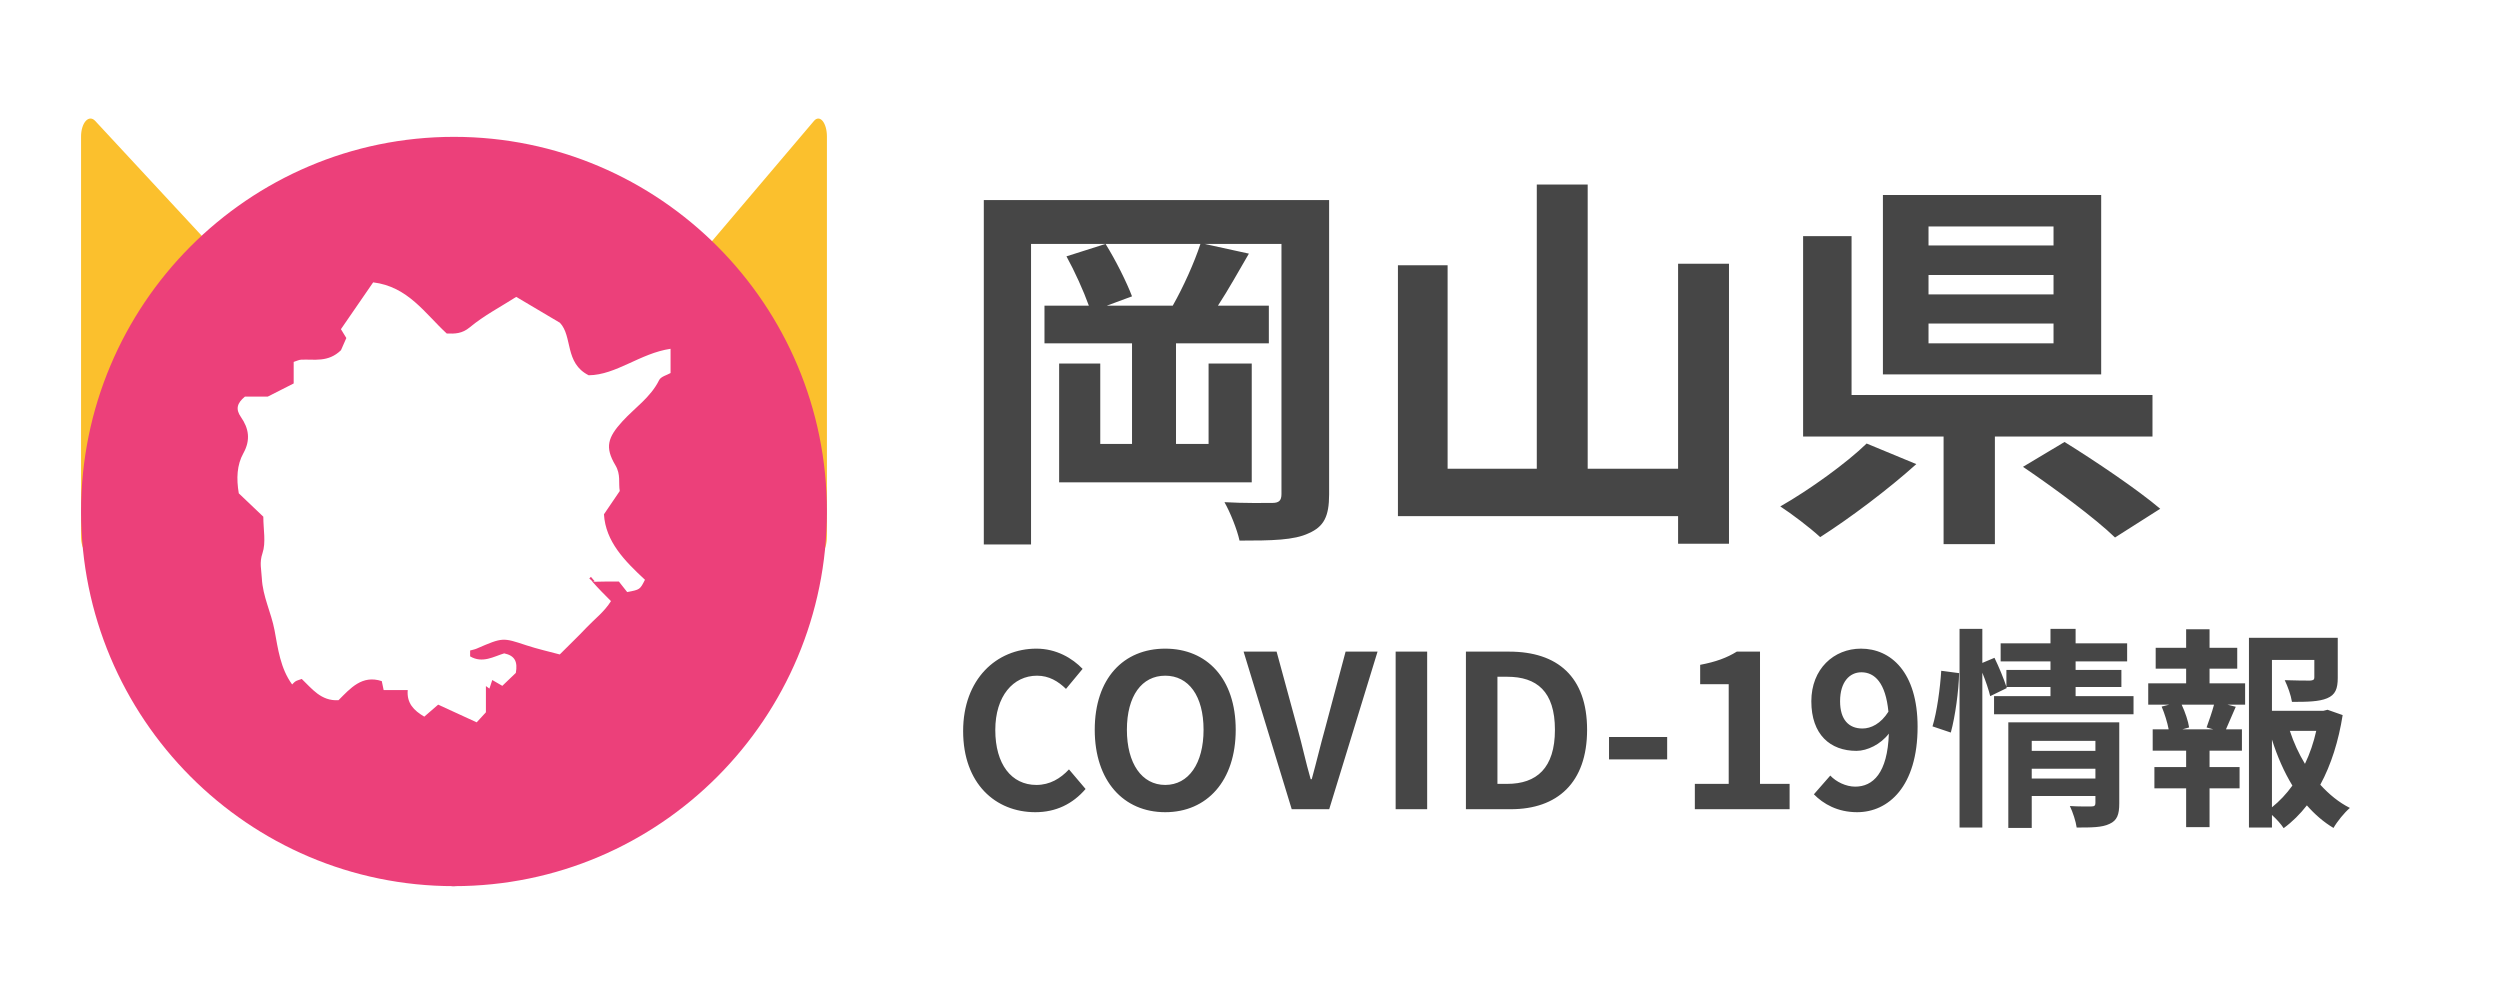
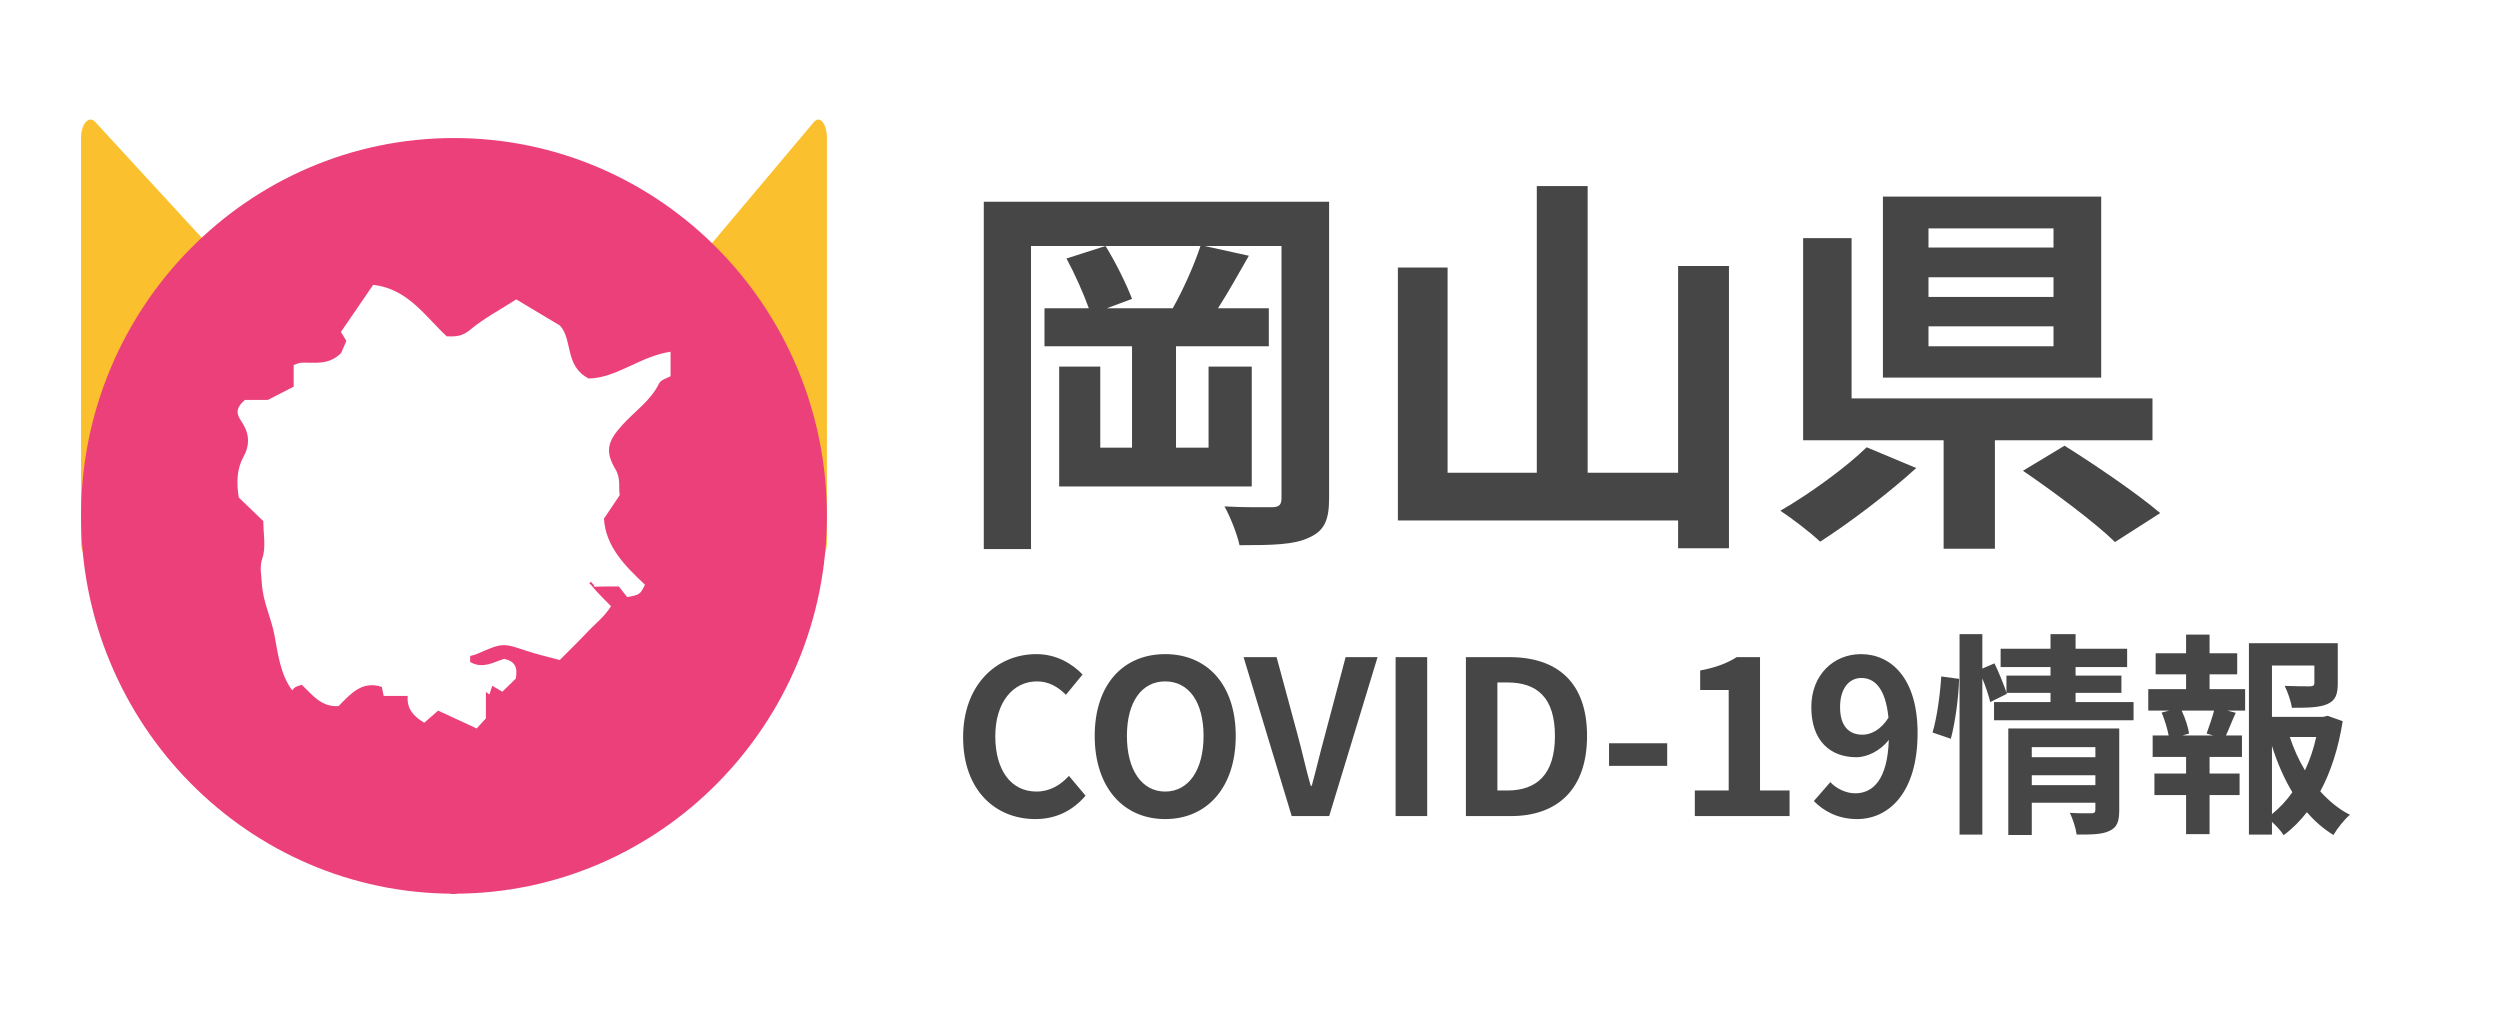
- <svg xmlns="http://www.w3.org/2000/svg" style="isolation:isolate" viewBox="0 0 1600 643" width="1600pt" height="643pt">
-   <defs>
-     <clipPath id="_clipPath_90ziBsyzKJfLUAphZGyeyrDZH9TtLNDh">
-       <rect width="1600" height="643" />
-     </clipPath>
-   </defs>
-   <g clip-path="url(#_clipPath_90ziBsyzKJfLUAphZGyeyrDZH9TtLNDh)">
-     <clipPath id="_clipPath_LoaPI0xSaiQCOelBKsQslJrnPJTZM6en">
-       <rect x="0" y="0" width="1600" height="643" transform="matrix(1,0,0,1,0,0)" fill="rgb(255,255,255)" />
-     </clipPath>
-     <g clip-path="url(#_clipPath_LoaPI0xSaiQCOelBKsQslJrnPJTZM6en)">
-       <g>
-         <path d=" M 1314.26 157.104 L 1234.252 157.104 L 1234.252 144.926 L 1314.26 144.926 L 1314.26 157.104 Z  M 1314.26 188.419 L 1234.252 188.419 L 1234.252 175.993 L 1314.26 175.993 L 1314.26 188.419 Z  M 1314.26 219.734 L 1234.252 219.734 L 1234.252 207.059 L 1314.26 207.059 L 1314.26 219.734 Z  M 1344.752 124.795 L 1205.064 124.795 L 1205.064 239.617 L 1344.752 239.617 L 1344.752 124.795 Z  M 1194.639 283.856 C 1181.869 296.283 1158.154 313.431 1139.39 324.118 C 1146.687 328.841 1158.154 337.539 1164.93 343.753 C 1183.954 331.574 1208.191 313.431 1226.434 297.028 L 1194.639 283.856 Z  M 1377.589 279.382 L 1377.589 252.789 L 1184.997 252.789 L 1184.997 151.139 L 1153.984 151.139 L 1153.984 279.382 L 1243.895 279.382 L 1243.895 348.226 L 1276.732 348.226 L 1276.732 279.382 L 1377.589 279.382 Z  M 1294.714 298.768 C 1314.521 312.189 1341.103 331.823 1353.612 344.001 L 1382.54 325.61 C 1368.207 313.431 1340.582 294.792 1321.297 282.862 L 1294.714 298.768 Z  M 1073.976 168.785 L 1073.976 300.011 L 1016.12 300.011 L 1016.12 118.084 L 983.544 118.084 L 983.544 300.011 L 926.47 300.011 L 926.47 169.779 L 894.676 169.779 L 894.676 330.332 L 1073.976 330.332 L 1073.976 347.978 L 1106.553 347.978 L 1106.553 168.785 L 1073.976 168.785 Z  M 850.632 128.026 L 629.634 128.026 L 629.634 348.475 L 659.864 348.475 L 659.864 156.11 L 768.279 156.11 C 764.37 168.04 757.333 183.697 750.557 195.627 L 708.338 195.627 L 724.496 189.662 C 721.108 180.715 714.072 166.548 707.556 156.11 L 682.538 164.063 C 687.75 173.507 693.483 186.182 696.871 195.627 L 668.465 195.627 L 668.465 219.734 L 724.496 219.734 L 724.496 284.105 L 704.168 284.105 L 704.168 232.658 L 677.847 232.658 L 677.847 308.709 L 801.116 308.709 L 801.116 232.658 L 773.491 232.658 L 773.491 284.105 L 752.642 284.105 L 752.642 219.734 L 812.062 219.734 L 812.062 195.627 L 779.485 195.627 C 786 185.685 792.776 173.507 799.292 162.323 L 770.885 156.11 L 820.141 156.11 L 820.141 316.165 C 820.141 320.39 818.577 321.882 814.147 321.882 C 810.237 321.882 795.904 322.13 783.655 321.385 C 787.304 327.846 791.734 338.782 793.298 345.989 C 814.147 345.989 828.22 345.741 837.602 341.267 C 847.244 337.042 850.632 330.58 850.632 316.414 L 850.632 128.026 Z " fill="rgb(70,70,70)" />
-         <path d=" M 1416.569 466.787 L 1396.67 466.787 L 1401.032 465.561 C 1400.487 461.745 1398.578 455.884 1396.262 450.978 L 1416.978 450.978 C 1415.751 455.612 1413.707 461.472 1412.208 465.561 L 1416.569 466.787 Z  M 1414.116 427.944 L 1431.833 427.944 L 1431.833 414.588 L 1414.116 414.588 L 1414.116 402.731 L 1399.124 402.731 L 1399.124 414.588 L 1379.634 414.588 L 1379.634 427.944 L 1399.124 427.944 L 1399.124 437.349 L 1374.864 437.349 L 1374.864 450.978 L 1388.357 450.978 L 1383.45 452.204 C 1385.358 456.702 1387.13 462.426 1387.948 466.787 L 1377.726 466.787 L 1377.726 480.416 L 1399.124 480.416 L 1399.124 490.911 L 1378.816 490.911 L 1378.816 504.54 L 1399.124 504.54 L 1399.124 529.345 L 1414.116 529.345 L 1414.116 504.54 L 1433.333 504.54 L 1433.333 490.911 L 1414.116 490.911 L 1414.116 480.416 L 1434.832 480.416 L 1434.832 466.787 L 1424.61 466.787 C 1426.518 462.699 1428.562 457.383 1430.879 452.341 L 1425.564 450.978 L 1436.876 450.978 L 1436.876 437.349 L 1414.116 437.349 L 1414.116 427.944 Z  M 1454.049 473.329 C 1457.456 484.096 1461.817 494.046 1467.133 502.768 C 1463.317 508.084 1458.955 512.717 1454.049 516.67 L 1454.049 473.329 Z  M 1482.397 467.741 C 1480.762 475.101 1478.309 482.325 1475.174 488.866 C 1471.222 482.325 1467.951 475.237 1465.497 467.741 L 1482.397 467.741 Z  M 1489.621 454.249 L 1486.895 454.93 L 1454.049 454.93 L 1454.049 422.357 L 1481.171 422.357 L 1481.171 433.532 C 1481.171 435.032 1480.489 435.44 1478.445 435.577 C 1476.401 435.577 1468.905 435.577 1462.226 435.304 C 1464.134 439.257 1466.179 444.845 1466.86 449.206 C 1476.809 449.206 1484.169 449.07 1489.348 446.889 C 1494.664 444.708 1496.163 440.756 1496.163 433.805 L 1496.163 408.182 L 1439.329 408.182 L 1439.329 529.617 L 1454.049 529.617 L 1454.049 521.576 C 1456.911 524.166 1459.773 527.301 1461.545 530.026 C 1467.133 525.938 1472.039 521.031 1476.401 515.443 C 1481.443 521.167 1487.031 526.074 1493.437 529.89 C 1495.754 525.801 1500.388 520.077 1503.931 517.079 C 1496.844 513.535 1490.575 508.356 1484.987 502.223 C 1491.938 489.412 1496.708 474.147 1499.297 457.656 L 1489.621 454.249 Z  M 1248.522 468.832 C 1251.384 458.337 1253.565 442.119 1253.838 430.807 L 1242.389 429.307 C 1241.708 440.347 1239.663 455.612 1236.801 464.879 L 1248.522 468.832 Z  M 1300.313 498.271 L 1300.313 492.001 L 1341.064 492.001 L 1341.064 498.271 L 1300.313 498.271 Z  M 1341.064 474.147 L 1341.064 480.553 L 1300.313 480.553 L 1300.313 474.147 L 1341.064 474.147 Z  M 1356.328 462.29 L 1285.321 462.29 L 1285.321 529.89 L 1300.313 529.89 L 1300.313 509.446 L 1341.064 509.446 L 1341.064 513.944 C 1341.064 515.58 1340.382 516.125 1338.474 516.125 C 1336.702 516.125 1330.297 516.261 1324.709 515.852 C 1326.617 519.805 1328.525 525.665 1329.07 529.617 C 1338.474 529.617 1345.289 529.617 1350.059 527.301 C 1354.965 525.12 1356.328 521.304 1356.328 514.217 L 1356.328 462.29 Z  M 1328.389 445.526 L 1328.389 439.665 L 1357.691 439.665 L 1357.691 428.762 L 1328.389 428.762 L 1328.389 423.311 L 1361.371 423.311 L 1361.371 411.726 L 1328.389 411.726 L 1328.389 402.458 L 1312.306 402.458 L 1312.306 411.726 L 1280.414 411.726 L 1280.414 423.311 L 1312.306 423.311 L 1312.306 428.762 L 1284.094 428.762 L 1284.094 439.529 C 1282.459 434.486 1279.324 426.854 1276.462 420.994 L 1268.693 424.265 L 1268.693 402.458 L 1254.11 402.458 L 1254.11 529.617 L 1268.693 529.617 L 1268.693 430.534 C 1270.874 435.849 1272.782 441.574 1273.736 445.526 L 1284.367 440.347 L 1284.094 439.665 L 1312.306 439.665 L 1312.306 445.526 L 1276.189 445.526 L 1276.189 457.111 L 1365.46 457.111 L 1365.46 445.526 L 1328.389 445.526 Z  M 662.608 519.805 C 675.691 519.805 686.458 514.625 694.772 504.949 L 684.142 492.41 C 678.69 498.271 671.875 502.359 663.289 502.359 C 647.343 502.359 636.985 489.139 636.985 467.196 C 636.985 445.526 648.433 432.442 663.698 432.442 C 671.33 432.442 677.191 435.986 682.233 440.892 L 692.864 428.081 C 686.322 421.266 676.1 415.133 663.289 415.133 C 637.803 415.133 616.405 434.623 616.405 467.878 C 616.405 501.542 637.121 519.805 662.608 519.805 Z  M 745.745 519.805 C 772.458 519.805 790.857 499.77 790.857 467.06 C 790.857 434.35 772.458 415.133 745.745 415.133 C 719.032 415.133 700.633 434.214 700.633 467.06 C 700.633 499.77 719.032 519.805 745.745 519.805 Z  M 745.745 502.359 C 730.753 502.359 721.213 488.594 721.213 467.06 C 721.213 445.39 730.753 432.442 745.745 432.442 C 760.737 432.442 770.277 445.39 770.277 467.06 C 770.277 488.594 760.737 502.359 745.745 502.359 Z  M 826.702 517.896 L 850.689 517.896 L 881.627 417.041 L 861.183 417.041 L 848.099 466.106 C 844.965 477.282 842.648 487.367 839.513 498.679 L 838.832 498.679 C 835.561 487.367 833.516 477.282 830.382 466.106 L 817.025 417.041 L 795.9 417.041 L 826.702 517.896 Z  M 893.212 517.896 L 913.383 517.896 L 913.383 417.041 L 893.212 417.041 L 893.212 517.896 Z  M 938.188 517.896 L 966.945 517.896 C 996.657 517.896 1015.737 500.996 1015.737 467.06 C 1015.737 432.987 996.657 417.041 965.855 417.041 L 938.188 417.041 L 938.188 517.896 Z  M 958.359 501.678 L 958.359 433.124 L 964.628 433.124 C 983.436 433.124 995.157 442.391 995.157 467.06 C 995.157 491.592 983.436 501.678 964.628 501.678 L 958.359 501.678 Z  M 1029.775 486.004 L 1066.983 486.004 L 1066.983 471.694 L 1029.775 471.694 L 1029.775 486.004 Z  M 1084.701 517.896 L 1145.35 517.896 L 1145.35 501.678 L 1126.406 501.678 L 1126.406 417.041 L 1111.55 417.041 C 1105.144 420.994 1098.193 423.583 1088.108 425.491 L 1088.108 437.894 L 1106.371 437.894 L 1106.371 501.678 L 1084.701 501.678 L 1084.701 517.896 Z  M 1191.961 466.242 C 1183.239 466.242 1177.651 460.654 1177.651 448.797 C 1177.651 436.394 1183.784 430.261 1191.28 430.261 C 1199.866 430.261 1206.817 437.076 1208.589 455.475 C 1203.682 463.244 1197.413 466.242 1191.961 466.242 Z  M 1160.887 508.356 C 1166.884 514.489 1176.015 519.805 1188.554 519.805 C 1208.589 519.805 1227.261 503.313 1227.261 465.152 C 1227.261 430.125 1210.088 415.133 1191.007 415.133 C 1173.698 415.133 1159.252 428.081 1159.252 448.797 C 1159.252 470.195 1171.382 480.553 1188.145 480.553 C 1195.096 480.553 1203.682 476.328 1208.862 469.513 C 1208.044 494.863 1198.64 503.45 1187.328 503.45 C 1181.331 503.45 1175.061 500.315 1171.382 496.362 L 1160.887 508.356 Z " fill="rgb(70,70,70)" />
-       </g>
-     </g>
-     <g>
-       <g>
-         <g>
-           <g>
-             <path d=" M 179.809 205.551 C 181.697 207.585 182.863 211.38 182.863 215.49 C 182.863 219.594 181.697 223.395 179.809 225.429 C 154.769 252.415 85.739 326.833 60.914 353.59 C 59.042 355.607 56.745 355.583 54.883 353.542 C 53.02 351.49 51.875 347.725 51.875 343.646 C 51.875 289.897 51.875 141.066 51.875 87.316 C 51.875 83.243 53.022 79.472 54.883 77.42 C 56.745 75.368 59.042 75.357 60.914 77.372 C 85.739 104.134 154.774 178.547 179.809 205.546 L 179.809 205.551 Z " fill-rule="evenodd" fill="rgb(251,192,45)" />
-             <path d=" M 412.224 205.551 C 410.497 207.585 409.429 211.38 409.429 215.49 C 409.429 219.594 410.497 223.395 412.224 225.429 C 435.124 252.415 498.258 326.833 520.963 353.59 C 522.675 355.607 524.775 355.583 526.479 353.542 C 528.184 351.49 529.23 347.725 529.23 343.646 C 529.23 289.897 529.23 141.066 529.23 87.316 C 529.23 83.243 528.179 79.472 526.479 77.42 C 524.775 75.368 522.675 75.357 520.963 77.372 C 498.258 104.134 435.12 178.547 412.224 205.546 L 412.224 205.551 Z " fill-rule="evenodd" fill="rgb(251,192,45)" />
-             <path d=" M 299.632 538.292 L 299.632 373.719 L 281.471 373.719 L 281.471 554.774 L 281.471 554.774 L 281.471 555.484 C 281.471 561.909 285.267 567.129 289.941 567.129 L 290.552 567.129 C 295.533 567.129 299.581 561.606 299.632 554.774 L 299.632 554.774 L 299.632 554.646 L 299.632 554.646 L 299.632 538.292 Z " fill-rule="evenodd" fill="rgb(136,14,79)" />
-             <path d=" M 51.875 327.357 C 51.875 195.023 158.823 87.585 290.552 87.585 C 422.282 87.585 529.23 195.023 529.23 327.357 C 529.23 459.691 422.282 567.129 290.552 567.129 C 158.823 567.129 51.875 459.691 51.875 327.357 Z " fill-rule="evenodd" fill="rgb(236,64,122)" />
-           </g>
-         </g>
-       </g>
-       <g>
-         <path d=" M 379.178 372.345 C 383.011 376.683 386.738 380.419 391.025 384.714 C 386.753 391.584 380.579 396.159 375.436 401.589 C 370.143 407.176 364.582 412.508 358.242 418.848 C 351.522 417.032 344.053 415.373 336.825 412.984 C 321.744 407.998 321.802 407.853 305.117 415.086 C 303.74 415.683 302.214 415.937 300.879 416.316 C 300.879 417.873 300.879 418.973 300.88 420.072 C 308.831 424.769 316.097 420.109 322.695 418.151 C 329.554 419.61 331.393 423.514 330.132 430.656 C 328.077 432.626 325.008 435.567 321.49 438.939 C 319.544 437.811 317.781 436.79 315.055 435.211 C 314.605 436.563 313.915 438.641 313.223 440.721 C 312.476 440.174 311.729 439.628 310.982 439.081 L 310.982 455.863 C 308.787 458.253 307.307 459.865 305.079 462.292 C 296.955 458.563 288.649 454.748 280.42 450.97 C 277.239 453.723 274.47 456.119 271.537 458.657 C 264.849 454.703 260.231 450.085 260.947 441.641 L 245.535 441.641 C 245.122 439.658 244.81 438.155 244.346 435.924 C 231.704 431.731 224.233 440.551 216.655 448.114 C 205.399 448.847 199.468 440.512 193.114 434.525 C 191.082 435.276 190.041 435.49 189.198 436.019 C 188.315 436.572 187.623 437.429 186.962 438.045 C 179.414 427.721 177.919 415.184 175.682 403.248 C 173.58 392.037 168.162 381.848 167.564 370.008 C 167.287 364.49 165.929 360.092 167.982 354.057 C 170.321 347.186 168.523 338.908 168.523 330.678 C 163.38 325.782 157.826 320.496 152.826 315.737 C 151.214 306.243 151.602 297.547 155.755 290.073 C 160.507 281.525 159.236 274.145 154.175 266.887 C 150.634 261.807 151.713 257.999 156.762 253.822 L 171.377 253.822 C 178.03 250.448 182.576 248.142 187.955 245.414 L 187.955 231.626 C 189.867 231.032 191.278 230.267 192.723 230.199 C 201.129 229.796 209.971 232.146 218.22 224.137 C 218.813 222.791 220.246 219.535 221.656 216.334 C 220.285 214.093 218.965 211.934 218.193 210.674 C 225.663 199.824 232.467 189.942 238.824 180.708 C 261.149 183.427 271.941 200.606 285.922 213.46 C 291.165 213.61 295.662 213.645 300.676 209.47 C 309.697 201.955 320.358 196.41 330.391 190.004 C 339.596 195.459 348.402 200.678 358.344 206.572 C 366.602 215.256 361.197 232.368 376.759 240.176 C 394.353 240.008 409.756 226.067 429.161 223.228 L 429.161 238.743 C 426.933 240.05 422.981 240.968 421.846 243.273 C 416.387 254.367 406.182 261.019 398.251 269.754 C 389.024 279.918 386.947 286.19 393.845 297.738 C 397.442 303.759 395.72 309.043 396.646 314.251 C 393.435 318.978 390.507 323.29 386.532 329.14 C 387.58 346.593 399.684 358.904 412.774 371.048 C 409.585 377.362 409.585 377.362 401.401 378.923 C 399.646 376.704 397.62 374.14 396.064 372.171 C 390.047 372.171 385.096 372.171 379.178 372.345 C 380.062 372.303 380.277 372.088 380.492 371.873 C 379.725 370.974 378.957 370.073 378.189 369.175 C 377.843 369.521 377.495 369.868 377.148 370.216 C 378.047 370.983 378.947 371.751 379.178 372.345 Z " fill="rgb(255,255,255)" />
-       </g>
-     </g>
+ <svg xmlns="http://www.w3.org/2000/svg" width="111pt" height="45pt" viewBox="0 0 111 45" version="1.1">
+   <g id="surface1">
+     <path style=" stroke:none;fill-rule:nonzero;fill:rgb(27.451%,27.451%,27.451%);fill-opacity:1;" d="M 91.176 10.992 L 85.625 10.992 L 85.625 10.141 L 91.176 10.141 Z M 91.176 13.184 L 85.625 13.184 L 85.625 12.312 L 91.176 12.312 Z M 91.176 15.375 L 85.625 15.375 L 85.625 14.488 L 91.176 14.488 Z M 93.293 8.73 L 83.602 8.73 L 83.602 16.766 L 93.293 16.766 Z M 82.879 19.859 C 81.992 20.73 80.348 21.93 79.047 22.676 C 79.551 23.008 80.348 23.613 80.816 24.051 C 82.137 23.199 83.816 21.93 85.082 20.781 Z M 95.57 19.547 L 95.57 17.688 L 82.211 17.688 L 82.211 10.574 L 80.059 10.574 L 80.059 19.547 L 86.297 19.547 L 86.297 24.363 L 88.574 24.363 L 88.574 19.547 Z M 89.82 20.902 C 91.195 21.84 93.039 23.215 93.906 24.066 L 95.914 22.781 C 94.918 21.93 93.004 20.625 91.664 19.789 Z M 74.508 11.809 L 74.508 20.988 L 70.492 20.988 L 70.492 8.262 L 68.234 8.262 L 68.234 20.988 L 64.273 20.988 L 64.273 11.879 L 62.066 11.879 L 62.066 23.109 L 74.508 23.109 L 74.508 24.344 L 76.766 24.344 L 76.766 11.809 Z M 59.012 8.957 L 43.68 8.957 L 43.68 24.379 L 45.777 24.379 L 45.777 10.922 L 53.301 10.922 C 53.027 11.758 52.539 12.852 52.07 13.688 L 49.141 13.688 L 50.262 13.27 C 50.027 12.645 49.539 11.652 49.086 10.922 L 47.352 11.477 C 47.711 12.141 48.109 13.027 48.344 13.688 L 46.375 13.688 L 46.375 15.375 L 50.262 15.375 L 50.262 19.875 L 48.852 19.875 L 48.852 16.277 L 47.027 16.277 L 47.027 21.598 L 55.578 21.598 L 55.578 16.277 L 53.66 16.277 L 53.66 19.875 L 52.215 19.875 L 52.215 15.375 L 56.336 15.375 L 56.336 13.688 L 54.078 13.688 C 54.527 12.992 55 12.141 55.449 11.355 L 53.48 10.922 L 56.898 10.922 L 56.898 22.121 C 56.898 22.414 56.789 22.52 56.48 22.52 C 56.211 22.52 55.215 22.535 54.367 22.484 C 54.621 22.938 54.926 23.703 55.035 24.207 C 56.48 24.207 57.457 24.188 58.109 23.875 C 58.777 23.582 59.012 23.129 59.012 22.137 Z M 59.012 8.957 " />
+     <path style=" stroke:none;fill-rule:nonzero;fill:rgb(27.451%,27.451%,27.451%);fill-opacity:1;" d="M 98.273 32.656 L 96.895 32.656 L 97.195 32.57 C 97.16 32.305 97.027 31.895 96.867 31.551 L 98.305 31.551 C 98.219 31.875 98.074 32.285 97.973 32.57 Z M 98.105 29.941 L 99.332 29.941 L 99.332 29.004 L 98.105 29.004 L 98.105 28.176 L 97.062 28.176 L 97.062 29.004 L 95.711 29.004 L 95.711 29.941 L 97.062 29.941 L 97.062 30.598 L 95.383 30.598 L 95.383 31.551 L 96.316 31.551 L 95.977 31.637 C 96.109 31.953 96.23 32.352 96.289 32.656 L 95.578 32.656 L 95.578 33.609 L 97.062 33.609 L 97.062 34.344 L 95.656 34.344 L 95.656 35.301 L 97.062 35.301 L 97.062 37.035 L 98.105 37.035 L 98.105 35.301 L 99.438 35.301 L 99.438 34.344 L 98.105 34.344 L 98.105 33.609 L 99.543 33.609 L 99.543 32.656 L 98.832 32.656 C 98.965 32.371 99.105 32 99.266 31.648 L 98.898 31.551 L 99.684 31.551 L 99.684 30.598 L 98.105 30.598 Z M 100.875 33.117 C 101.109 33.867 101.414 34.566 101.781 35.176 C 101.52 35.547 101.215 35.871 100.875 36.148 Z M 102.84 32.723 C 102.727 33.238 102.559 33.746 102.34 34.203 C 102.066 33.746 101.84 33.25 101.668 32.723 Z M 103.344 31.781 L 103.152 31.828 L 100.875 31.828 L 100.875 29.551 L 102.758 29.551 L 102.758 30.332 C 102.758 30.438 102.707 30.465 102.566 30.473 C 102.426 30.473 101.906 30.473 101.441 30.453 C 101.574 30.73 101.715 31.121 101.762 31.426 C 102.453 31.426 102.965 31.418 103.324 31.266 C 103.691 31.113 103.797 30.836 103.797 30.352 L 103.797 28.559 L 99.852 28.559 L 99.852 37.055 L 100.875 37.055 L 100.875 36.492 C 101.074 36.672 101.273 36.891 101.395 37.082 C 101.781 36.797 102.121 36.453 102.426 36.062 C 102.773 36.461 103.164 36.805 103.605 37.074 C 103.77 36.785 104.09 36.387 104.336 36.176 C 103.844 35.93 103.41 35.566 103.02 35.137 C 103.504 34.242 103.836 33.172 104.016 32.02 Z M 86.617 32.801 C 86.816 32.066 86.965 30.934 86.984 30.141 L 86.191 30.035 C 86.145 30.809 86 31.875 85.805 32.523 Z M 90.211 34.859 L 90.211 34.422 L 93.035 34.422 L 93.035 34.859 Z M 93.035 33.172 L 93.035 33.621 L 90.211 33.621 L 90.211 33.172 Z M 94.094 32.344 L 89.168 32.344 L 89.168 37.074 L 90.211 37.074 L 90.211 35.641 L 93.035 35.641 L 93.035 35.957 C 93.035 36.07 92.988 36.109 92.855 36.109 C 92.734 36.109 92.289 36.117 91.902 36.09 C 92.035 36.367 92.168 36.777 92.203 37.055 C 92.855 37.055 93.328 37.055 93.66 36.891 C 94 36.738 94.094 36.473 94.094 35.977 Z M 92.156 31.172 L 92.156 30.762 L 94.191 30.762 L 94.191 29.996 L 92.156 29.996 L 92.156 29.617 L 94.445 29.617 L 94.445 28.805 L 92.156 28.805 L 92.156 28.156 L 91.043 28.156 L 91.043 28.805 L 88.828 28.805 L 88.828 29.617 L 91.043 29.617 L 91.043 29.996 L 89.086 29.996 L 89.086 30.75 C 88.969 30.398 88.754 29.863 88.555 29.453 L 88.016 29.684 L 88.016 28.156 L 87.004 28.156 L 87.004 37.055 L 88.016 37.055 L 88.016 30.121 C 88.168 30.492 88.301 30.895 88.367 31.172 L 89.102 30.809 L 89.086 30.762 L 91.043 30.762 L 91.043 31.172 L 88.535 31.172 L 88.535 31.98 L 94.73 31.98 L 94.73 31.172 Z M 45.969 36.367 C 46.875 36.367 47.621 36.004 48.199 35.328 L 47.461 34.449 C 47.086 34.859 46.613 35.145 46.016 35.145 C 44.91 35.145 44.191 34.223 44.191 32.688 C 44.191 31.172 44.984 30.254 46.043 30.254 C 46.574 30.254 46.98 30.504 47.328 30.848 L 48.066 29.949 C 47.613 29.473 46.906 29.043 46.016 29.043 C 44.246 29.043 42.762 30.406 42.762 32.734 C 42.762 35.09 44.199 36.367 45.969 36.367 Z M 51.734 36.367 C 53.59 36.367 54.867 34.965 54.867 32.676 C 54.867 30.387 53.59 29.043 51.734 29.043 C 49.883 29.043 48.605 30.379 48.605 32.676 C 48.605 34.965 49.883 36.367 51.734 36.367 Z M 51.734 35.145 C 50.695 35.145 50.035 34.184 50.035 32.676 C 50.035 31.16 50.695 30.254 51.734 30.254 C 52.777 30.254 53.438 31.16 53.438 32.676 C 53.438 34.184 52.777 35.145 51.734 35.145 Z M 57.352 36.234 L 59.016 36.234 L 61.164 29.176 L 59.746 29.176 L 58.836 32.609 C 58.621 33.391 58.457 34.098 58.242 34.891 L 58.195 34.891 C 57.969 34.098 57.824 33.391 57.609 32.609 L 56.68 29.176 L 55.215 29.176 Z M 61.965 36.234 L 63.367 36.234 L 63.367 29.176 L 61.965 29.176 Z M 65.086 36.234 L 67.082 36.234 C 69.145 36.234 70.465 35.051 70.465 32.676 C 70.465 30.293 69.145 29.176 67.008 29.176 L 65.086 29.176 Z M 66.484 35.098 L 66.484 30.301 L 66.922 30.301 C 68.227 30.301 69.039 30.949 69.039 32.676 C 69.039 34.395 68.227 35.098 66.922 35.098 Z M 71.441 34.004 L 74.023 34.004 L 74.023 33 L 71.441 33 Z M 75.25 36.234 L 79.457 36.234 L 79.457 35.098 L 78.145 35.098 L 78.145 29.176 L 77.113 29.176 C 76.668 29.453 76.188 29.637 75.488 29.77 L 75.488 30.637 L 76.754 30.637 L 76.754 35.098 L 75.25 35.098 Z M 82.691 32.621 C 82.086 32.621 81.699 32.23 81.699 31.398 C 81.699 30.531 82.125 30.102 82.645 30.102 C 83.242 30.102 83.723 30.578 83.848 31.867 C 83.504 32.41 83.07 32.621 82.691 32.621 Z M 80.535 35.566 C 80.953 35.996 81.586 36.367 82.457 36.367 C 83.848 36.367 85.141 35.215 85.141 32.543 C 85.141 30.094 83.949 29.043 82.625 29.043 C 81.426 29.043 80.422 29.949 80.422 31.398 C 80.422 32.895 81.266 33.621 82.426 33.621 C 82.91 33.621 83.504 33.324 83.863 32.848 C 83.809 34.621 83.156 35.223 82.371 35.223 C 81.953 35.223 81.52 35.004 81.266 34.727 Z M 80.535 35.566 " />
+     <path style=" stroke:none;fill-rule:evenodd;fill:rgb(98.431%,75.294%,17.647%);fill-opacity:1;" d="M 12.473 14.383 C 12.605 14.523 12.688 14.789 12.688 15.078 C 12.688 15.363 12.605 15.629 12.473 15.773 C 10.738 17.66 5.949 22.867 4.227 24.738 C 4.098 24.879 3.938 24.879 3.809 24.734 C 3.68 24.59 3.598 24.328 3.598 24.043 C 3.598 20.281 3.598 9.871 3.598 6.109 C 3.598 5.824 3.68 5.559 3.809 5.418 C 3.938 5.273 4.098 5.273 4.227 5.414 C 5.949 7.285 10.738 12.492 12.473 14.379 Z M 12.473 14.383 " />
+     <path style=" stroke:none;fill-rule:evenodd;fill:rgb(98.431%,75.294%,17.647%);fill-opacity:1;" d="M 28.598 14.383 C 28.477 14.523 28.402 14.789 28.402 15.078 C 28.402 15.363 28.477 15.629 28.598 15.773 C 30.188 17.66 34.566 22.867 36.141 24.738 C 36.262 24.879 36.406 24.879 36.523 24.734 C 36.645 24.59 36.715 24.328 36.715 24.043 C 36.715 20.281 36.715 9.871 36.715 6.109 C 36.715 5.824 36.641 5.559 36.523 5.418 C 36.406 5.273 36.262 5.273 36.141 5.414 C 34.566 7.285 30.188 12.492 28.598 14.379 Z M 28.598 14.383 " />
+     <path style=" stroke:none;fill-rule:evenodd;fill:rgb(53.333%,5.49%,30.98%);fill-opacity:1;" d="M 20.785 37.66 L 20.785 26.145 L 19.527 26.145 L 19.527 38.863 C 19.527 39.312 19.789 39.68 20.113 39.68 L 20.156 39.68 C 20.504 39.68 20.785 39.293 20.785 38.812 Z M 20.785 37.66 " />
+     <path style=" stroke:none;fill-rule:evenodd;fill:rgb(92.549%,25.098%,47.843%);fill-opacity:1;" d="M 3.598 22.902 C 3.598 13.645 11.02 6.129 20.156 6.129 C 29.297 6.129 36.715 13.645 36.715 22.902 C 36.715 32.16 29.297 39.68 20.156 39.68 C 11.02 39.68 3.598 32.16 3.598 22.902 Z M 3.598 22.902 " />
+     <path style=" stroke:none;fill-rule:nonzero;fill:rgb(100%,100%,100%);fill-opacity:1;" d="M 26.305 26.051 C 26.57 26.355 26.828 26.613 27.129 26.914 C 26.832 27.395 26.402 27.715 26.047 28.098 C 25.68 28.488 25.293 28.859 24.852 29.305 C 24.387 29.176 23.867 29.062 23.367 28.895 C 22.32 28.543 22.324 28.535 21.168 29.039 C 21.07 29.082 20.965 29.102 20.875 29.125 C 20.875 29.234 20.875 29.312 20.875 29.391 C 21.426 29.719 21.93 29.391 22.387 29.254 C 22.863 29.355 22.992 29.629 22.902 30.129 C 22.762 30.27 22.547 30.473 22.305 30.711 C 22.168 30.629 22.047 30.559 21.855 30.449 C 21.824 30.543 21.777 30.688 21.73 30.836 C 21.68 30.797 21.625 30.758 21.574 30.719 L 21.574 31.895 C 21.422 32.062 21.32 32.172 21.164 32.344 C 20.602 32.082 20.023 31.816 19.453 31.551 C 19.234 31.742 19.043 31.91 18.836 32.09 C 18.375 31.812 18.055 31.488 18.102 30.898 L 17.035 30.898 C 17.004 30.758 16.984 30.656 16.953 30.5 C 16.074 30.203 15.555 30.82 15.031 31.352 C 14.25 31.402 13.84 30.82 13.398 30.402 C 13.258 30.453 13.184 30.469 13.125 30.504 C 13.062 30.543 13.016 30.605 12.969 30.648 C 12.445 29.926 12.344 29.047 12.188 28.211 C 12.043 27.43 11.668 26.715 11.625 25.887 C 11.605 25.5 11.512 25.191 11.652 24.77 C 11.816 24.289 11.691 23.711 11.691 23.137 C 11.336 22.793 10.949 22.422 10.602 22.09 C 10.492 21.426 10.516 20.816 10.805 20.293 C 11.137 19.695 11.047 19.18 10.695 18.672 C 10.449 18.316 10.523 18.051 10.875 17.758 L 11.891 17.758 C 12.352 17.523 12.668 17.359 13.039 17.168 L 13.039 16.207 C 13.172 16.164 13.27 16.109 13.371 16.105 C 13.953 16.078 14.566 16.242 15.141 15.68 C 15.18 15.586 15.281 15.359 15.379 15.137 C 15.281 14.98 15.191 14.828 15.137 14.738 C 15.656 13.98 16.129 13.289 16.57 12.645 C 18.117 12.832 18.867 14.035 19.836 14.934 C 20.199 14.945 20.512 14.945 20.859 14.656 C 21.484 14.129 22.227 13.742 22.922 13.293 C 23.559 13.676 24.172 14.039 24.859 14.453 C 25.434 15.059 25.059 16.258 26.137 16.805 C 27.359 16.793 28.426 15.816 29.773 15.617 L 29.773 16.703 C 29.617 16.793 29.344 16.859 29.266 17.02 C 28.887 17.797 28.18 18.262 27.629 18.871 C 26.988 19.582 26.844 20.023 27.324 20.832 C 27.574 21.25 27.453 21.621 27.516 21.984 C 27.293 22.316 27.09 22.617 26.816 23.027 C 26.887 24.25 27.727 25.109 28.637 25.961 C 28.414 26.402 28.414 26.402 27.848 26.512 C 27.727 26.355 27.586 26.176 27.477 26.039 C 27.059 26.039 26.715 26.039 26.305 26.051 C 26.367 26.047 26.383 26.031 26.398 26.016 C 26.344 25.953 26.289 25.891 26.238 25.828 C 26.211 25.852 26.188 25.879 26.164 25.902 C 26.227 25.953 26.289 26.008 26.305 26.051 Z M 26.305 26.051 " />
  </g>
</svg>
